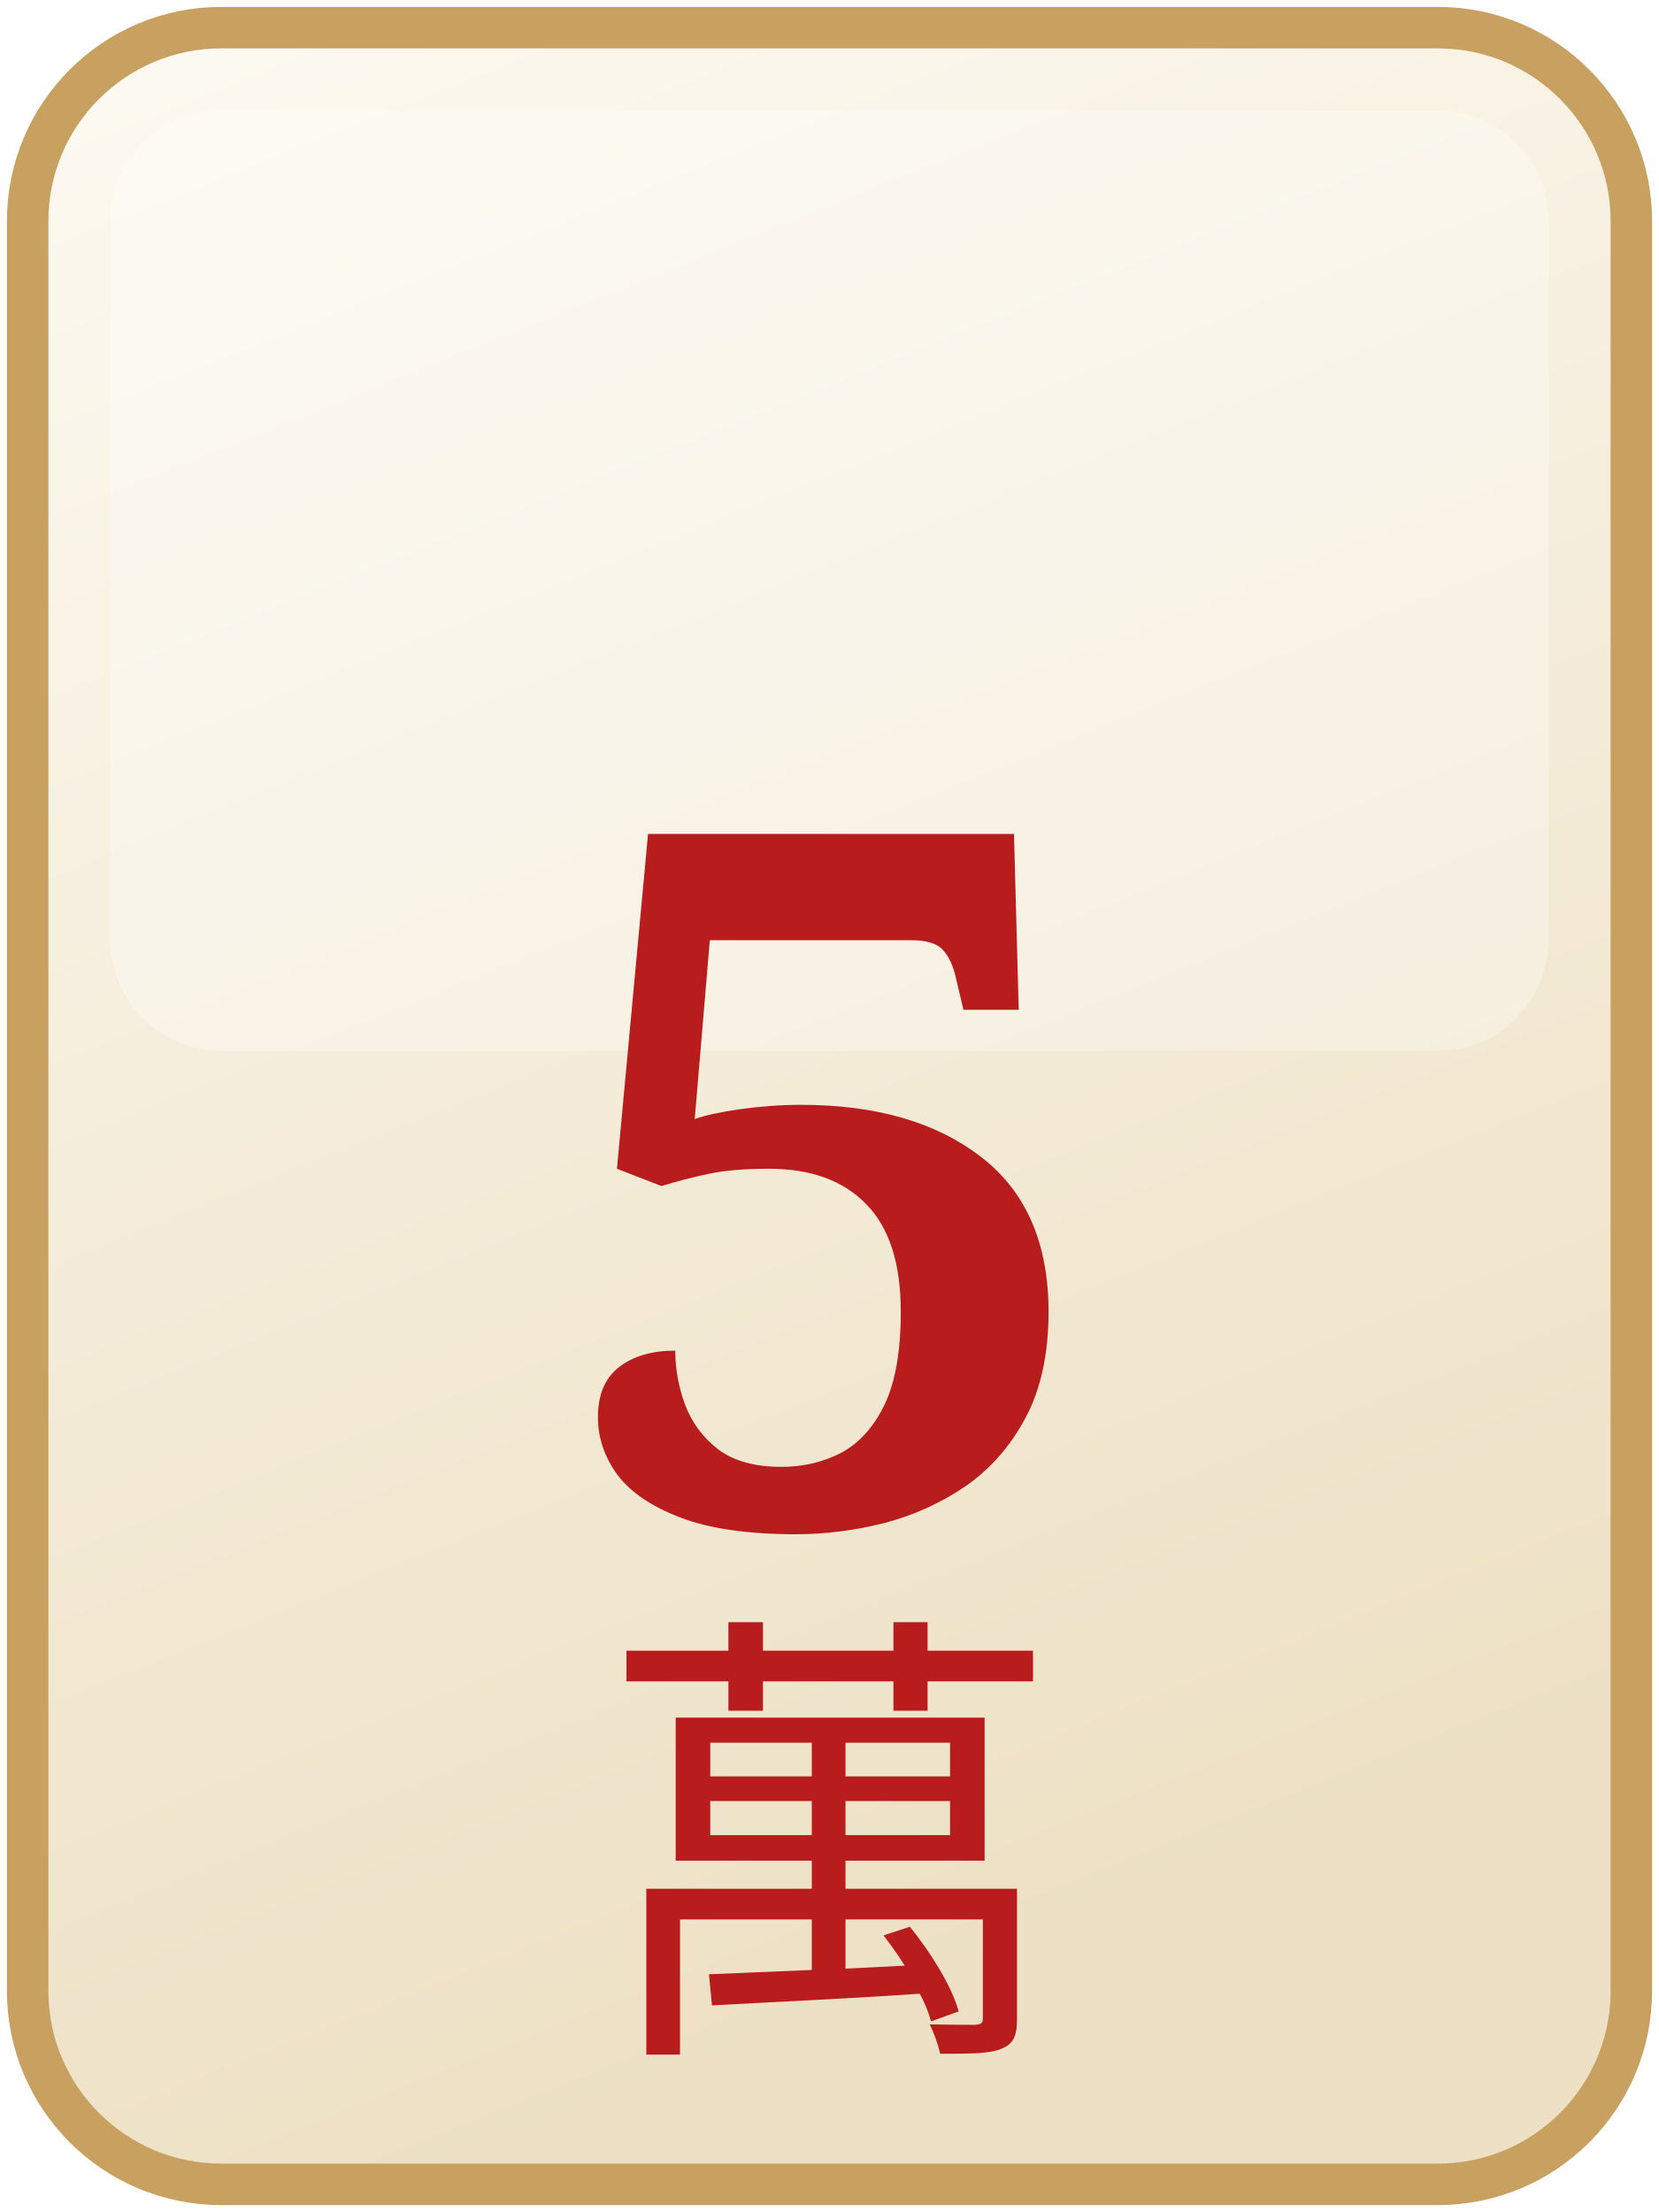
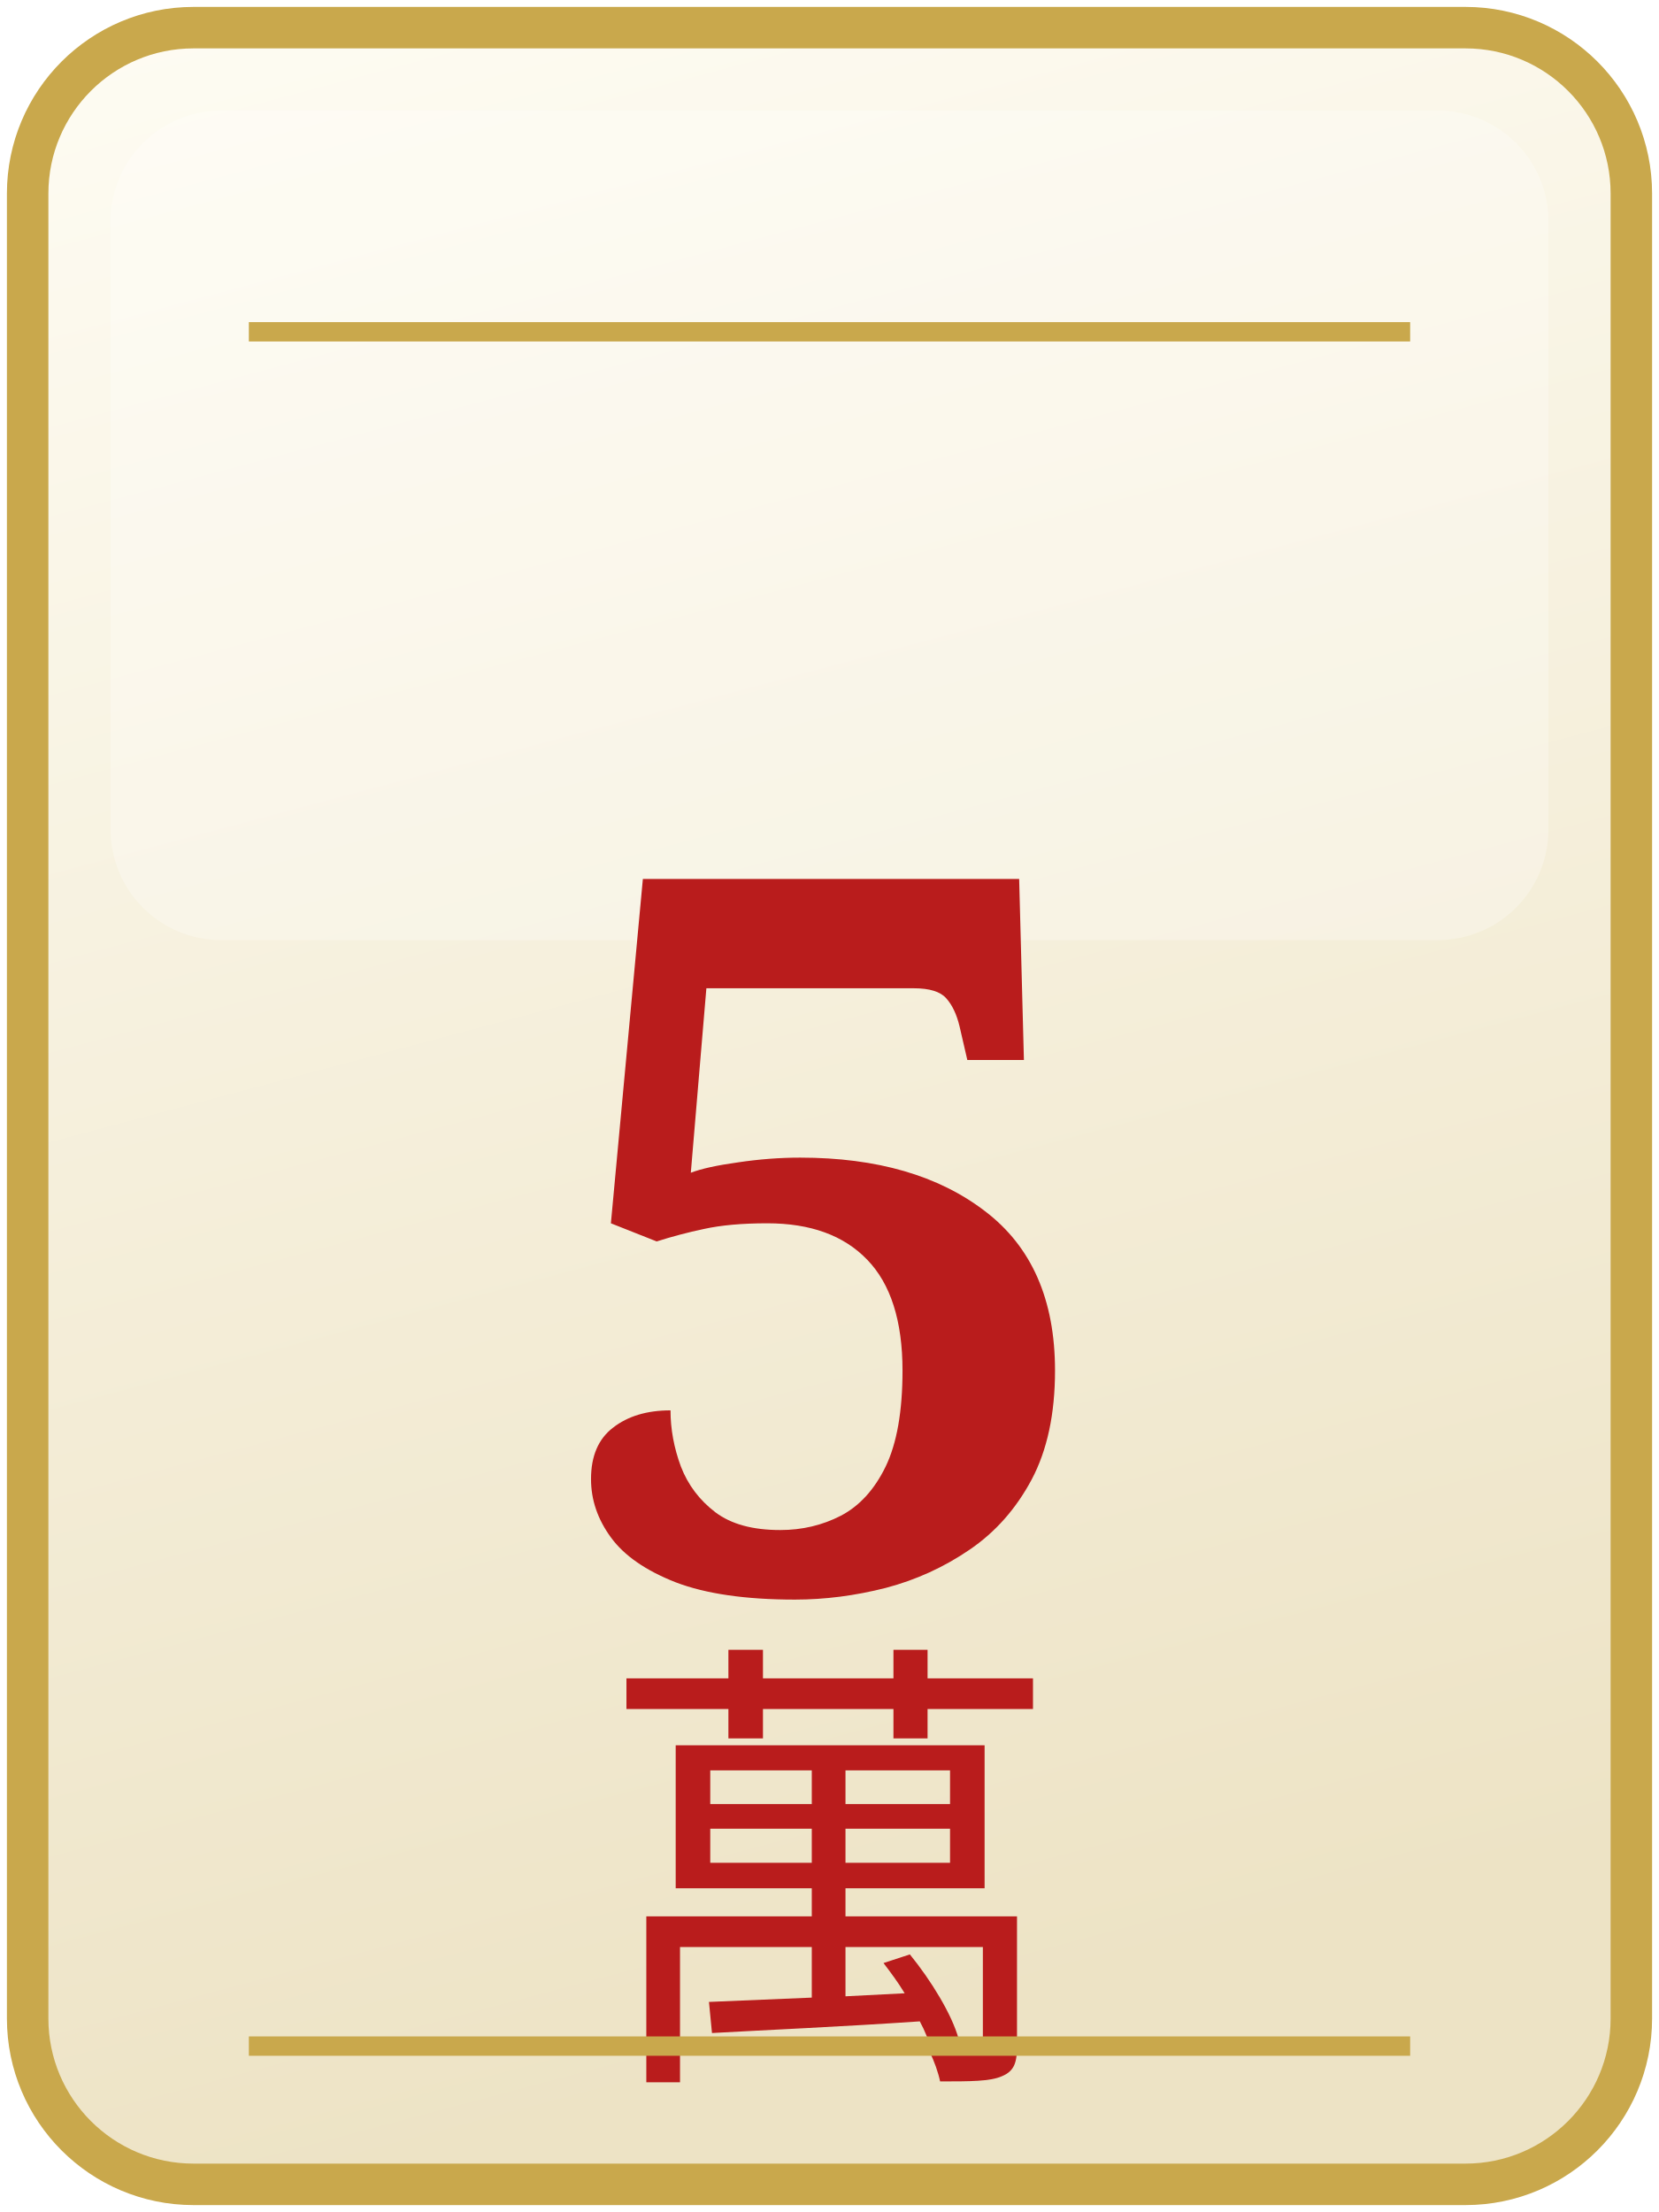
<svg xmlns="http://www.w3.org/2000/svg" viewBox="0 0 60 80">
  <defs>
-     <linearGradient id="bg" x1="0" y1="0" x2="0.3" y2="1">
-       <stop offset="0%" stop-color="#FDFAF2" />
-       <stop offset="100%" stop-color="#EDE0C4" />
+     <linearGradient id="bg" x1="0" y1="0" x2="0.2" y2="1">
+       <stop offset="0%" stop-color="#FEFCF3" />
+       <stop offset="100%" stop-color="#EDE3C5" />
    </linearGradient>
  </defs>
-   <rect x="1" y="1" width="58" height="78" rx="7" fill="url(#bg)" stroke="#C8A060" stroke-width="1.5" />
-   <rect x="4" y="4" width="52" height="34" rx="4" fill="rgba(255,255,255,0.30)" />
-   <text x="30" y="43" text-anchor="middle" dominant-baseline="middle" font-family="'Hiragino Mincho ProN','Yu Mincho',Georgia,serif" font-size="35" font-weight="bold" fill="#B91C1C">5</text>
-   <text x="30" y="67" text-anchor="middle" dominant-baseline="middle" font-family="'Hiragino Mincho ProN','Yu Mincho',Georgia,serif" font-size="17" fill="#B91C1C">萬</text>
+   <rect x="1" y="1" width="58" height="78" rx="6" fill="url(#bg)" stroke="#C9A84C" stroke-width="1.5" />
+   <rect x="4" y="4" width="52" height="30" rx="4" fill="rgba(255,255,255,0.26)" />
+   <line x1="9" y1="12" x2="51" y2="12" stroke="#C9A84C" stroke-width="0.7" />
+   <text x="30" y="45" text-anchor="middle" dominant-baseline="middle" font-family="'Hiragino Mincho ProN','Yu Mincho',Georgia,serif" font-size="36" font-weight="bold" fill="#B91C1C">5</text>
+   <text x="30" y="68" text-anchor="middle" dominant-baseline="middle" font-family="'Hiragino Mincho ProN','Yu Mincho',Georgia,serif" font-size="17" fill="#B91C1C">萬</text>
+   <line x1="9" y1="74" x2="51" y2="74" stroke="#C9A84C" stroke-width="0.7" />
</svg>
